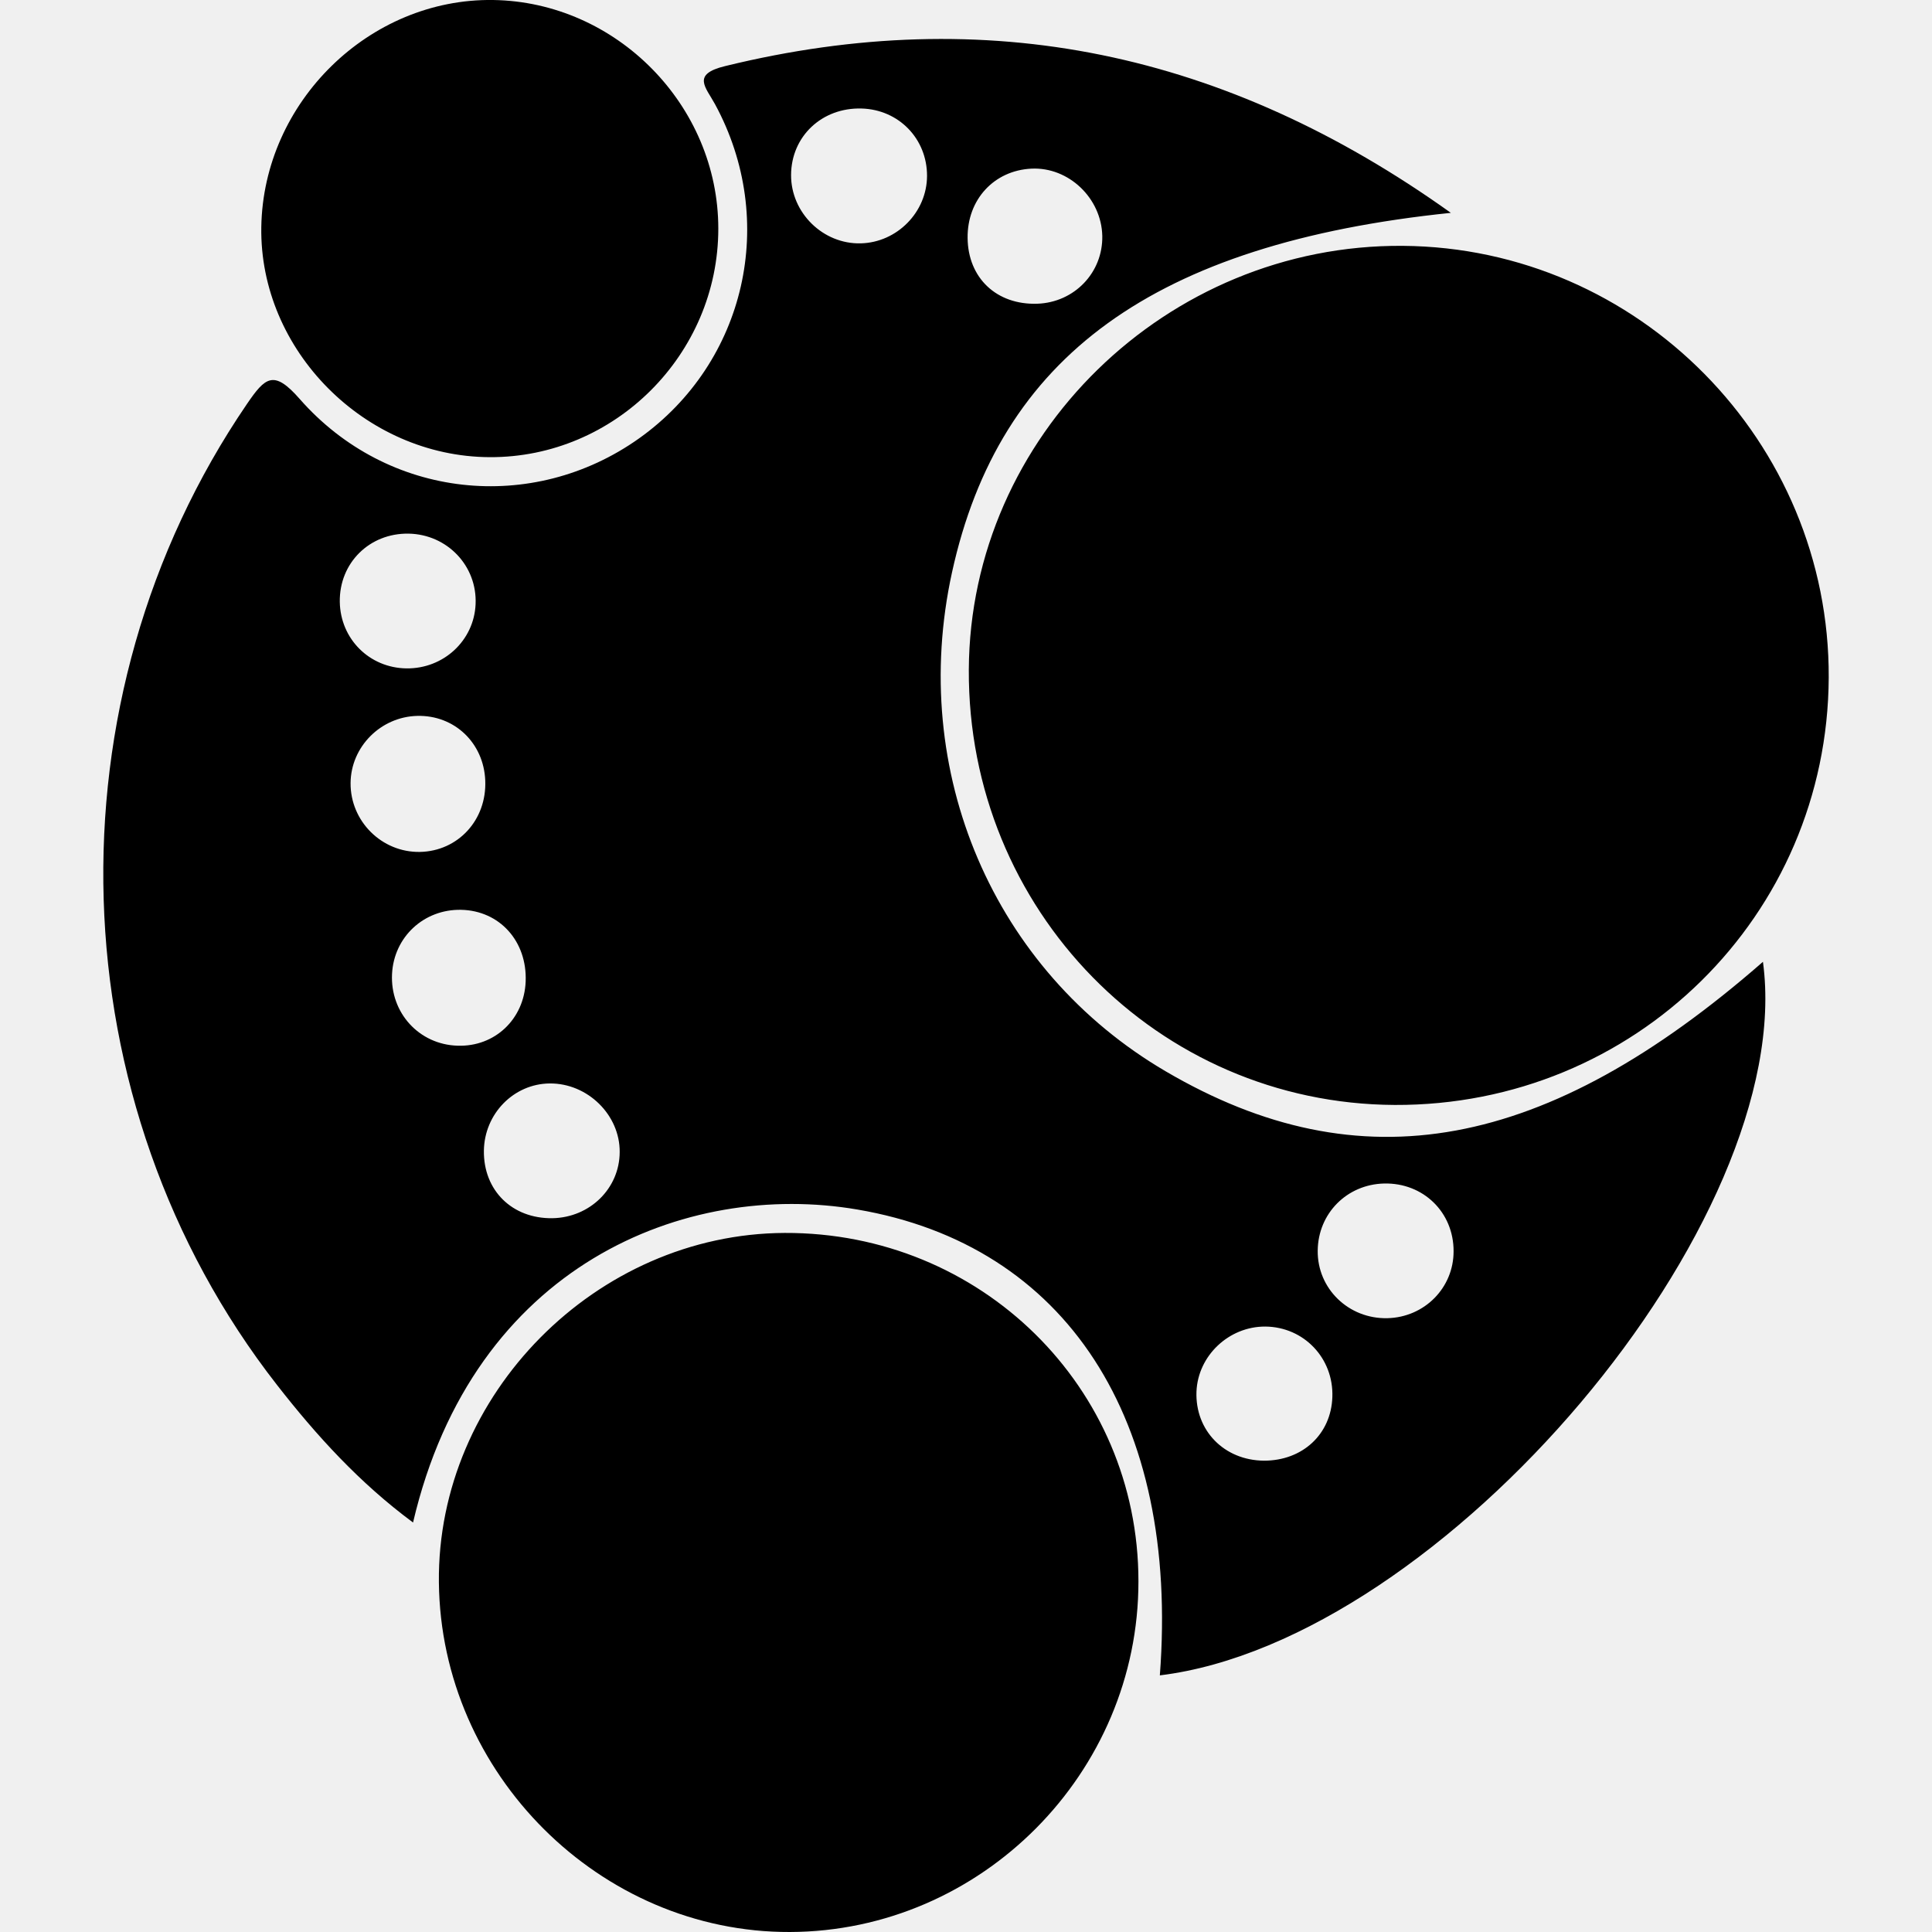
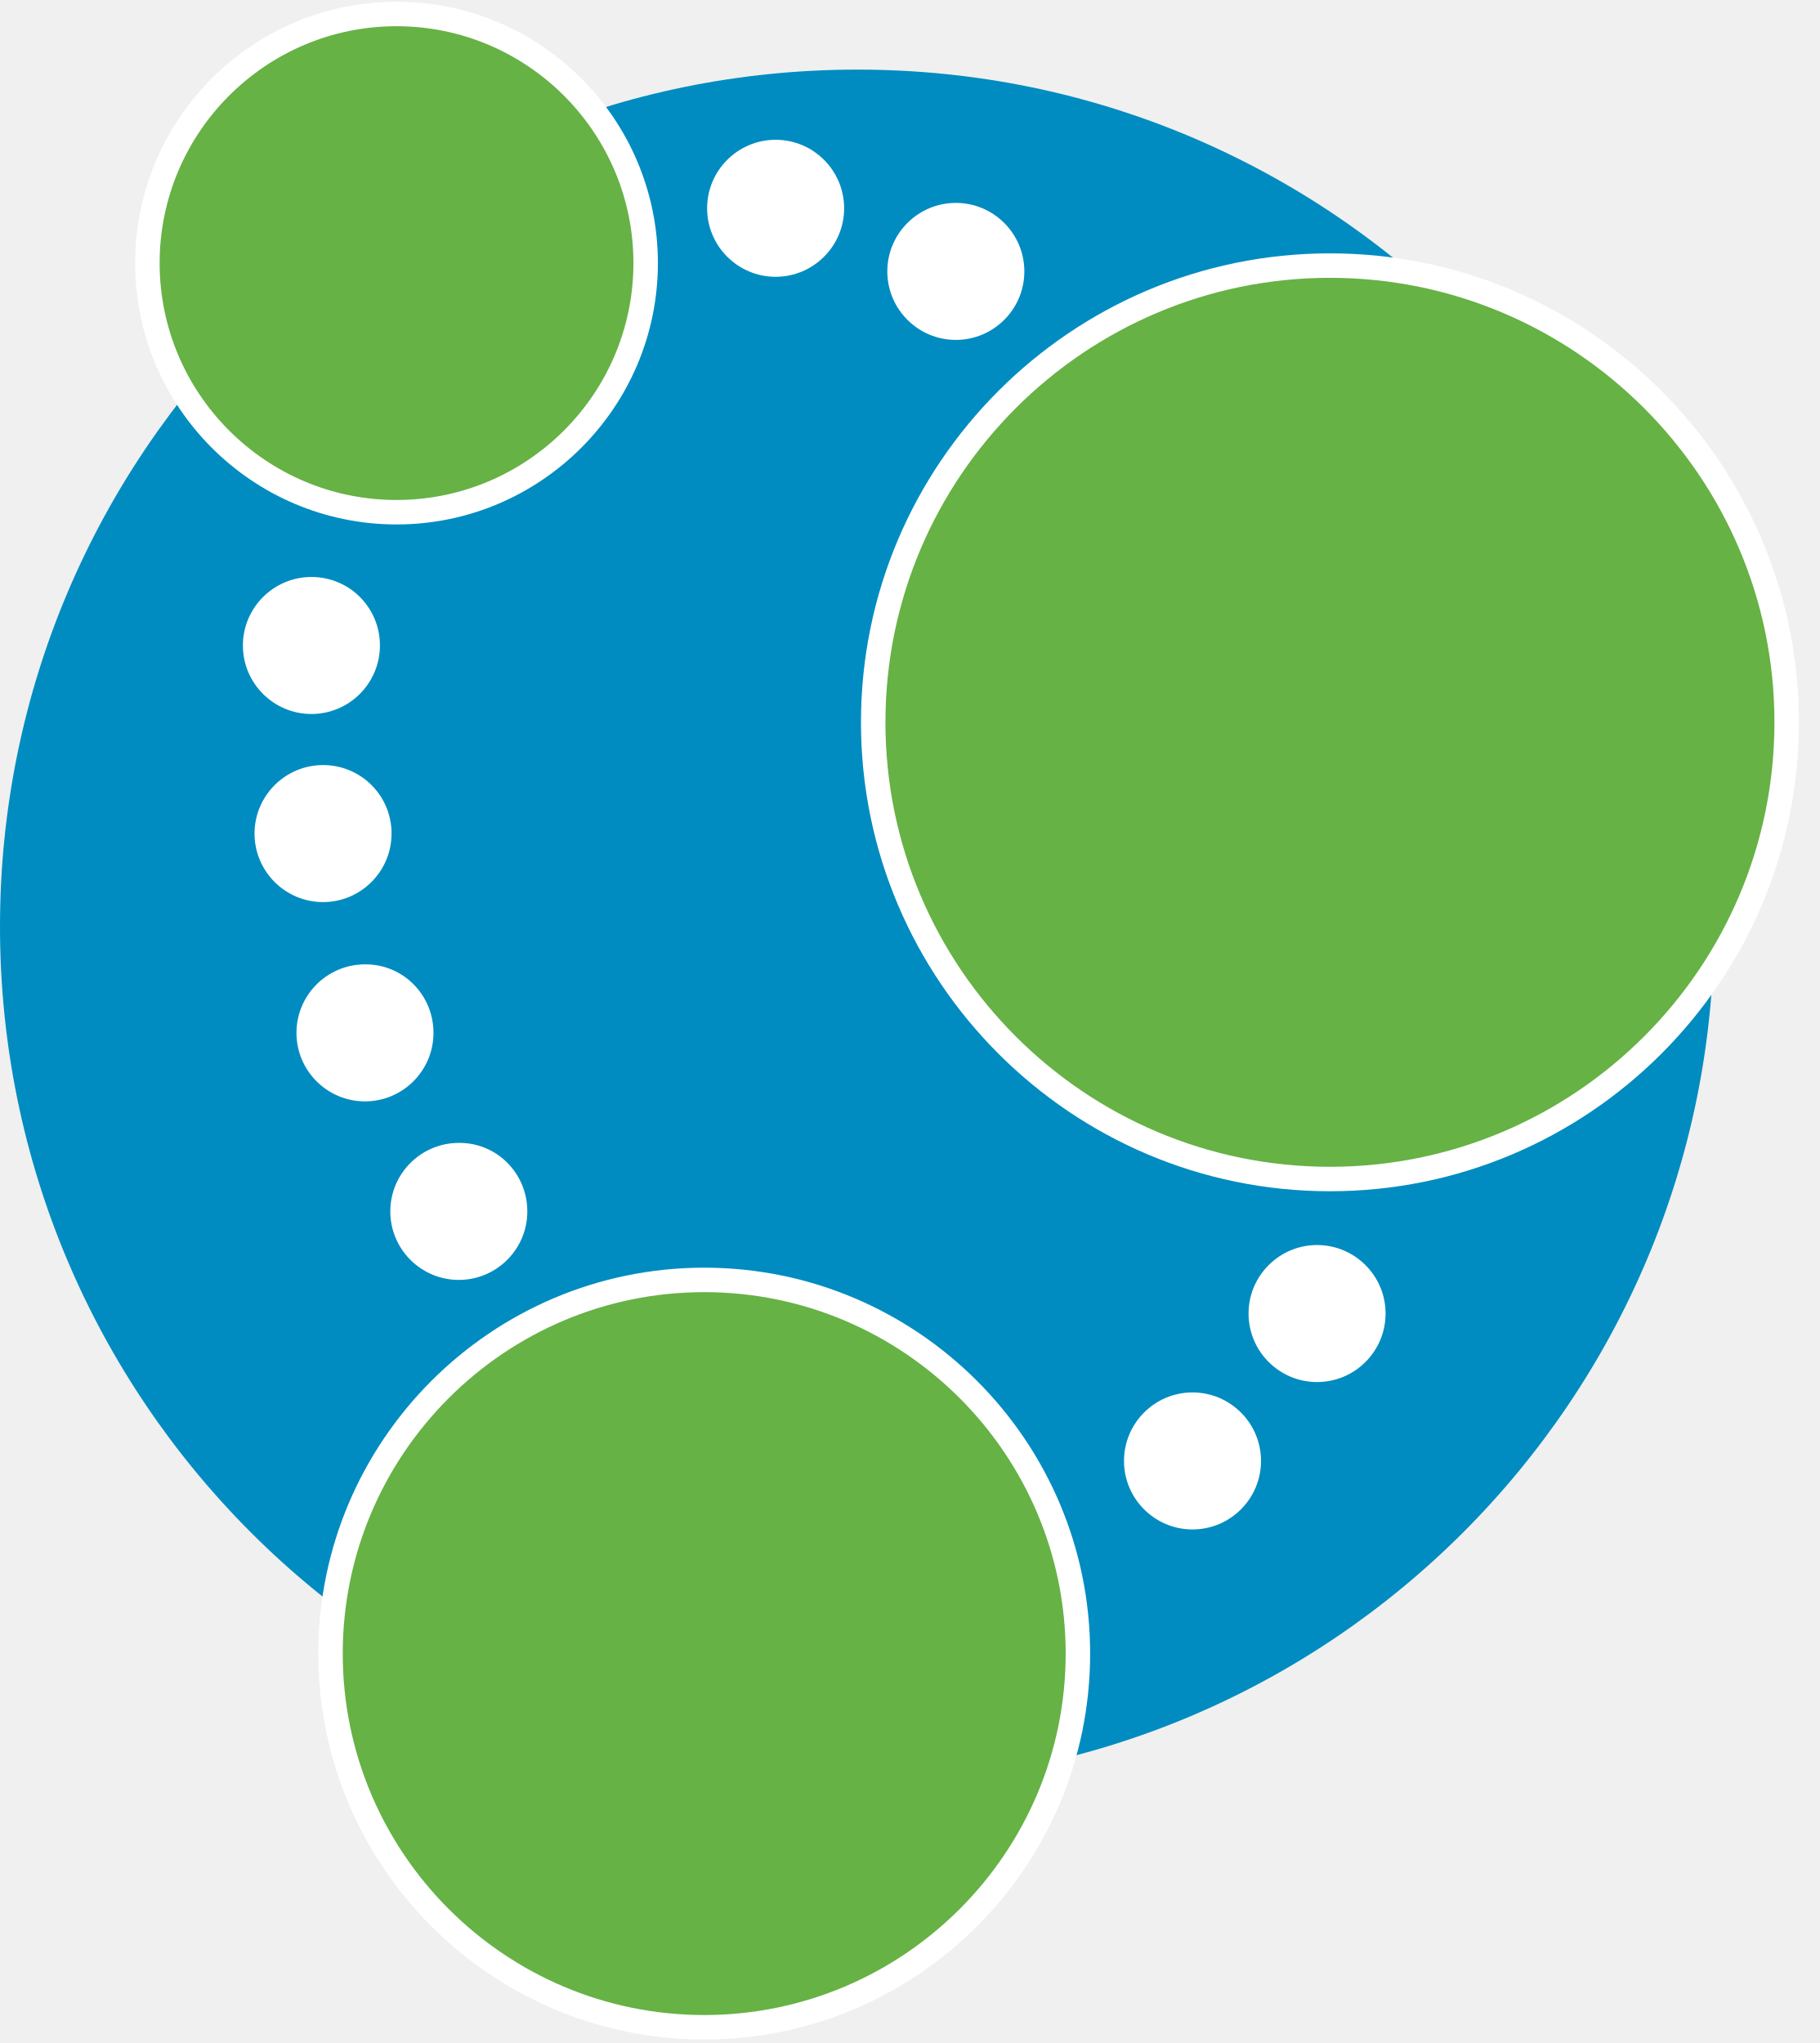
- <svg xmlns="http://www.w3.org/2000/svg" viewBox="0 0 24 24" role="img">
-   <path d="M22.717 8.417c-.014 2.959-2.412 5.321-5.391 5.309-2.946-.014-5.306-2.424-5.291-5.407.014-2.9 2.458-5.287 5.391-5.265 2.926.022 5.304 2.434 5.291 5.363zM9.813 24c-2.357.008-4.337-1.965-4.361-4.344-.024-2.33 1.955-4.33 4.295-4.34 2.438-.01 4.395 1.916 4.395 4.326.003 2.383-1.952 4.35-4.329 4.358zM8.923 2.84c0 1.562-1.286 2.847-2.841 2.839C4.533 5.672 3.221 4.35 3.246 2.82 3.271 1.268 4.588-.022 6.126 0c1.531.023 2.797 1.308 2.797 2.84zM21.9 11.948c-2.697 2.356-5 2.779-7.42 1.36-2.14-1.254-3.196-3.721-2.654-6.197.587-2.68 2.506-4.085 6.197-4.467C15.222.642 12.26.025 9.008.821c-.421.102-.241.261-.126.473.786 1.447.383 3.207-.942 4.151-1.325.943-3.126.755-4.218-.49-.322-.367-.427-.269-.654.063C.56 8.691.705 13.697 3.44 17.203c.492.631 1.027 1.219 1.691 1.71.75-3.208 3.394-4.251 5.519-3.888 2.593.442 4.002 2.602 3.758 5.787 3.516-.43 7.927-5.65 7.492-8.864zm-9.088-9.853c.462-.023.87.365.881.835.009.456-.347.827-.807.843-.506.017-.862-.32-.866-.818-.005-.476.328-.837.792-.86zM5.076 6.629c.48.009.853.401.832.876-.019.452-.398.804-.859.798-.46-.006-.821-.366-.828-.827-.007-.483.369-.855.855-.847zm-.721 3.099c.003-.451.374-.824.829-.835.461-.011.825.335.844.803.02.489-.337.878-.813.887-.473.007-.863-.381-.86-.855zm.515 2.371c.023-.46.396-.806.858-.797.479.01.822.391.802.891-.019.468-.384.813-.846.797-.478-.014-.838-.409-.814-.891zm1.992 3.034c-.5.007-.857-.345-.851-.838.006-.46.371-.832.818-.836.47-.004.873.391.869.853-.002.452-.371.813-.836.821zm3.831-12.11c-.469.012-.868-.38-.866-.849.002-.481.384-.84.876-.826.462.013.814.376.813.837-.001.449-.372.827-.823.838zm5.008 15.122c-.494-.004-.856-.375-.838-.858.018-.446.402-.81.855-.808.479.004.85.393.833.875-.015.462-.37.792-.85.791zm1.534-1.77c-.482.011-.872-.367-.866-.84.005-.462.363-.822.825-.833.485-.011.864.356.863.841.001.455-.362.821-.822.832z" />
+ <svg xmlns="http://www.w3.org/2000/svg" width="57" height="64" viewBox="0 0 256 290" preserveAspectRatio="xMinYMin meet">
+   <path d="M243.29 131.526c0 67.188-54.458 121.645-121.645 121.645S0 198.714 0 131.526C0 64.34 54.458 9.882 121.645 9.882c67.187-.059 121.644 54.457 121.644 121.644" fill="#008CC1" />
+   <path d="M53.927 91.626c0 5.364-4.361 9.725-9.724 9.725-5.364 0-9.725-4.36-9.725-9.725 0-5.363 4.36-9.724 9.725-9.724a9.696 9.696 0 0 1 9.724 9.724M55.577 118.325c0 5.363-4.361 9.725-9.724 9.725s-9.725-4.362-9.725-9.725c0-5.364 4.362-9.724 9.725-9.724a9.696 9.696 0 0 1 9.724 9.724M61.53 146.615c0 5.363-4.362 9.724-9.725 9.724-5.363 0-9.725-4.361-9.725-9.724 0-5.365 4.362-9.725 9.725-9.725 5.363-.059 9.724 4.302 9.724 9.725M74.85 171.957c0 5.363-4.363 9.725-9.726 9.725s-9.724-4.362-9.724-9.725c0-5.364 4.361-9.724 9.724-9.724 5.363-.06 9.725 4.302 9.725 9.724M178.99 207.378c0 5.363-4.361 9.724-9.725 9.724-5.363 0-9.724-4.361-9.724-9.724s4.36-9.725 9.724-9.725 9.725 4.362 9.725 9.725M196.67 186.455c0 5.363-4.36 9.724-9.725 9.724-5.363 0-9.724-4.36-9.724-9.724 0-5.363 4.361-9.725 9.724-9.725 5.365 0 9.726 4.362 9.726 9.725M145.396 38.525c0 5.363-4.362 9.724-9.725 9.724-5.363 0-9.724-4.36-9.724-9.724 0-5.363 4.361-9.724 9.724-9.724s9.725 4.36 9.725 9.724M119.818 29.567c0 5.363-4.362 9.724-9.725 9.724-5.363 0-9.724-4.36-9.724-9.724 0-5.363 4.36-9.725 9.724-9.725 5.363 0 9.725 4.362 9.725 9.725" fill="#FFF" />
+   <path d="M188.773 37.7c35.804 0 64.83 29.026 64.83 64.83s-29.026 64.83-64.83 64.83c-35.805 0-64.83-29.026-64.83-64.83s29.025-64.83 64.83-64.83" fill="#66B245" />
+   <path d="M188.773 169.096c-36.705 0-66.567-29.862-66.567-66.566 0-36.705 29.862-66.566 66.567-66.566 36.704 0 66.566 29.86 66.566 66.566 0 36.704-29.862 66.566-66.566 66.566zm0-129.66c-34.79 0-63.094 28.305-63.094 63.094 0 34.79 28.304 63.093 63.094 63.093 34.79 0 63.093-28.303 63.093-63.093 0-34.79-28.303-63.093-63.093-63.093z" fill="#FFF" />
+   <path d="M99.956 181.682c29.294 0 53.043 23.747 53.043 53.042 0 29.294-23.749 53.043-53.043 53.043-29.295 0-53.043-23.749-53.043-53.043 0-29.295 23.748-53.042 53.043-53.042" fill="#66B245" />
+   <path d="M99.956 289.503c-30.206 0-54.779-24.574-54.779-54.779 0-30.206 24.573-54.779 54.78-54.779 30.205 0 54.778 24.573 54.778 54.78 0 30.204-24.573 54.778-54.779 54.778zm0-106.085c-28.29 0-51.306 23.015-51.306 51.306 0 28.29 23.016 51.306 51.306 51.306s51.306-23.016 51.306-51.306-23.016-51.306-51.306-51.306z" fill="#FFF" />
+   <path d="M56.284 1.984c19.53 0 35.362 15.833 35.362 35.362 0 19.53-15.832 35.362-35.362 35.362S20.923 56.876 20.923 37.346 36.755 1.984 56.284 1.984" fill="#66B245" />
+   <path d="M56.284 74.444c-20.456 0-37.098-16.642-37.098-37.098S35.828.248 56.284.248 93.382 16.89 93.382 37.346 76.74 74.444 56.284 74.444zm0-70.723c-18.54 0-33.625 15.084-33.625 33.625s15.084 33.626 33.625 33.626S89.91 55.887 89.91 37.346c0-18.54-15.085-33.625-33.626-33.625z" fill="#FFF" />
</svg>
